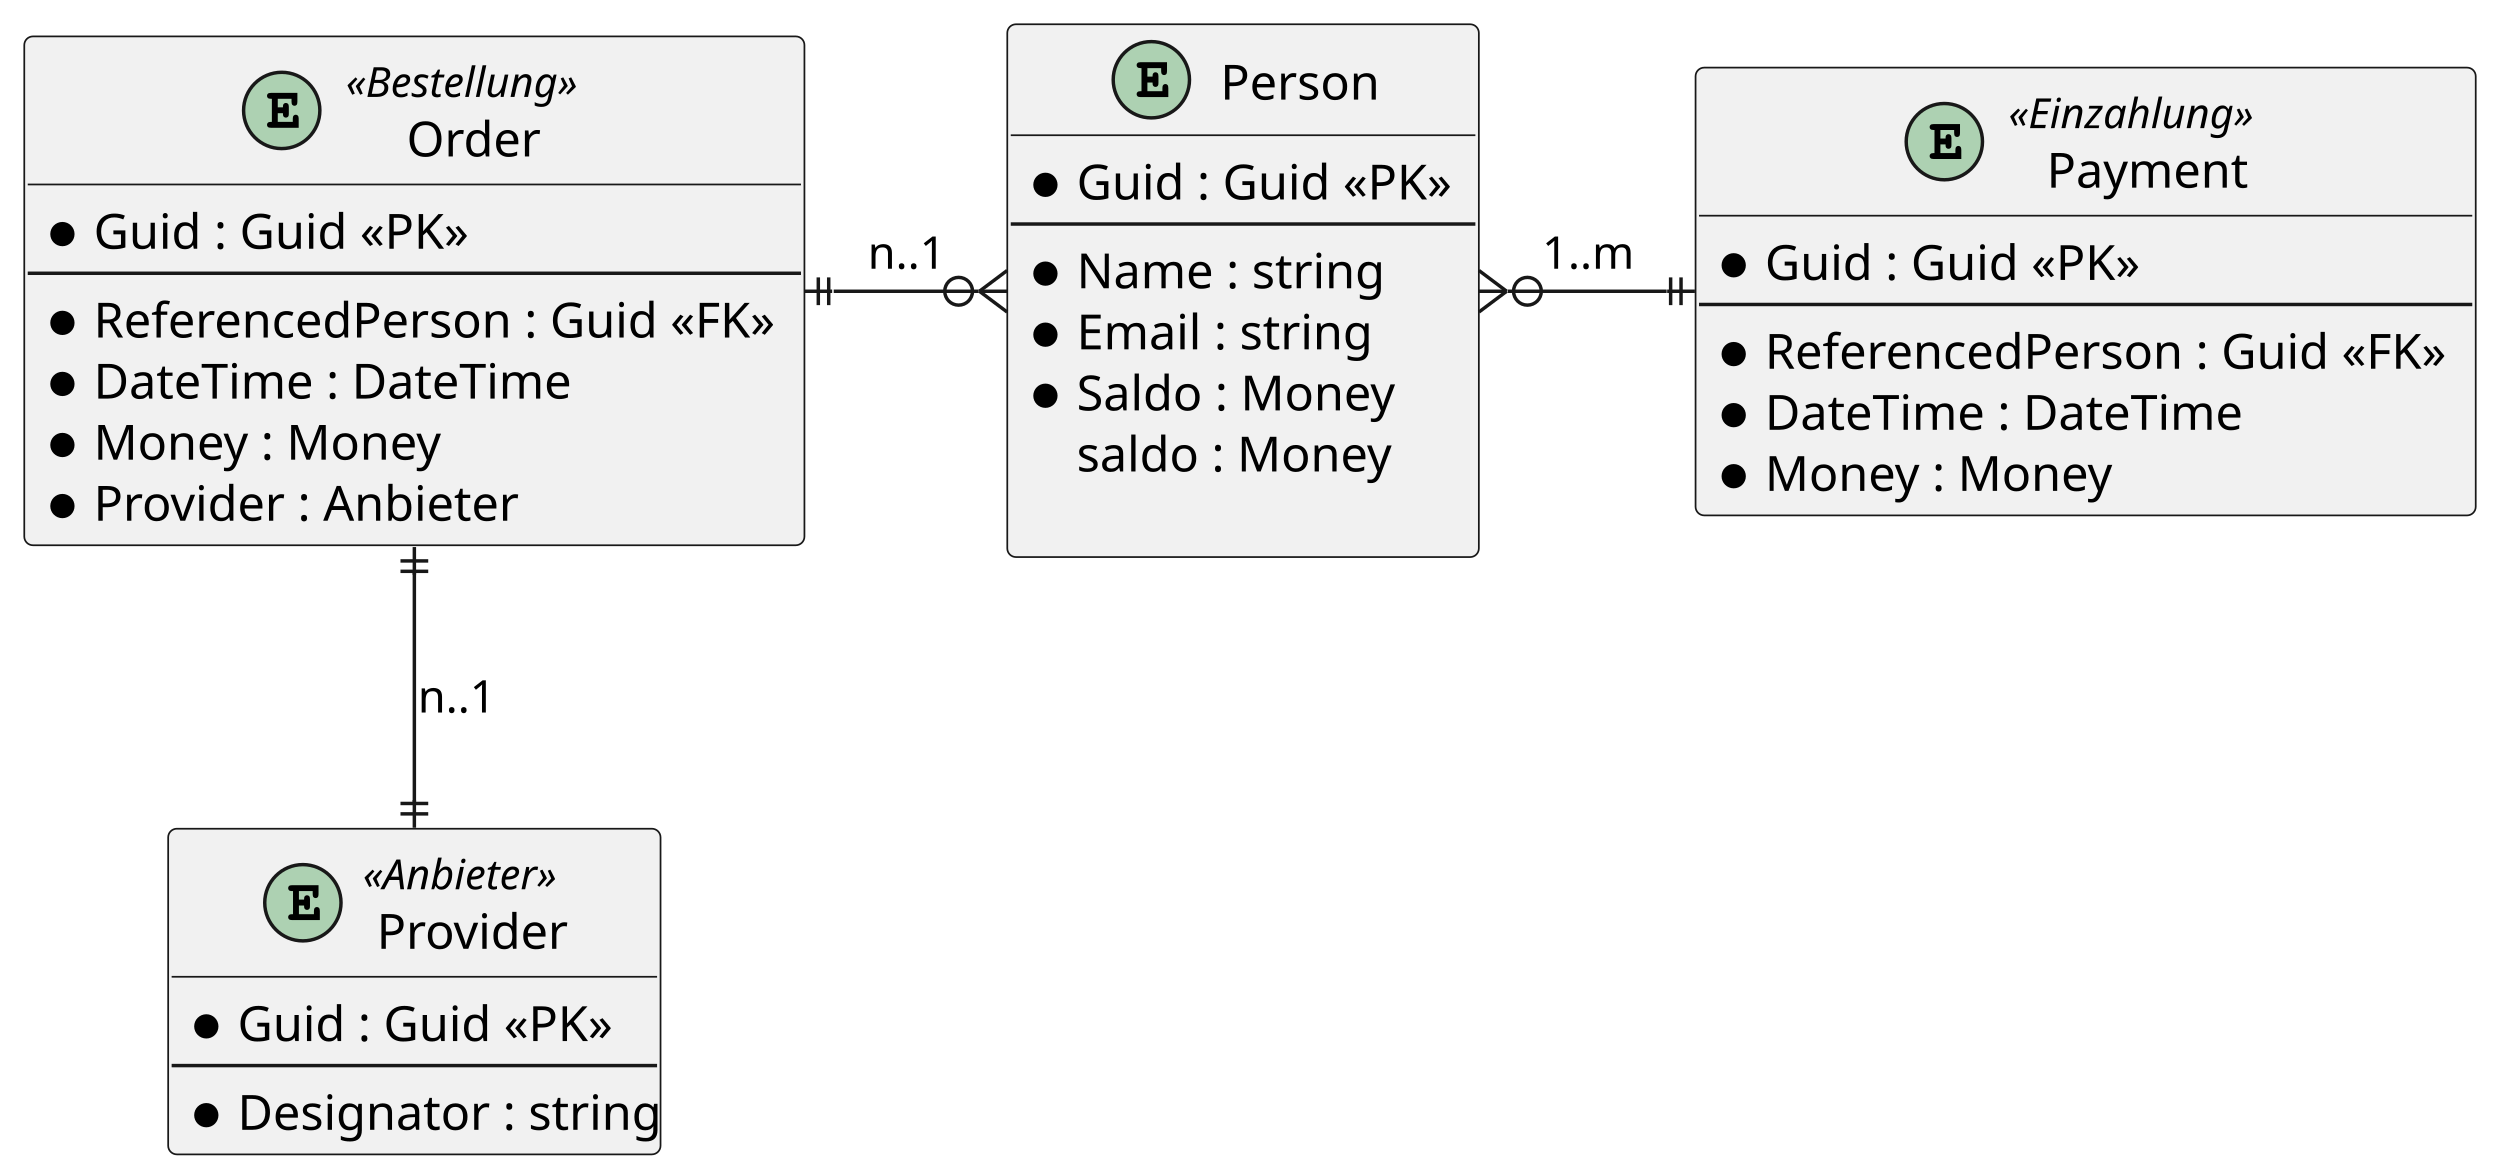
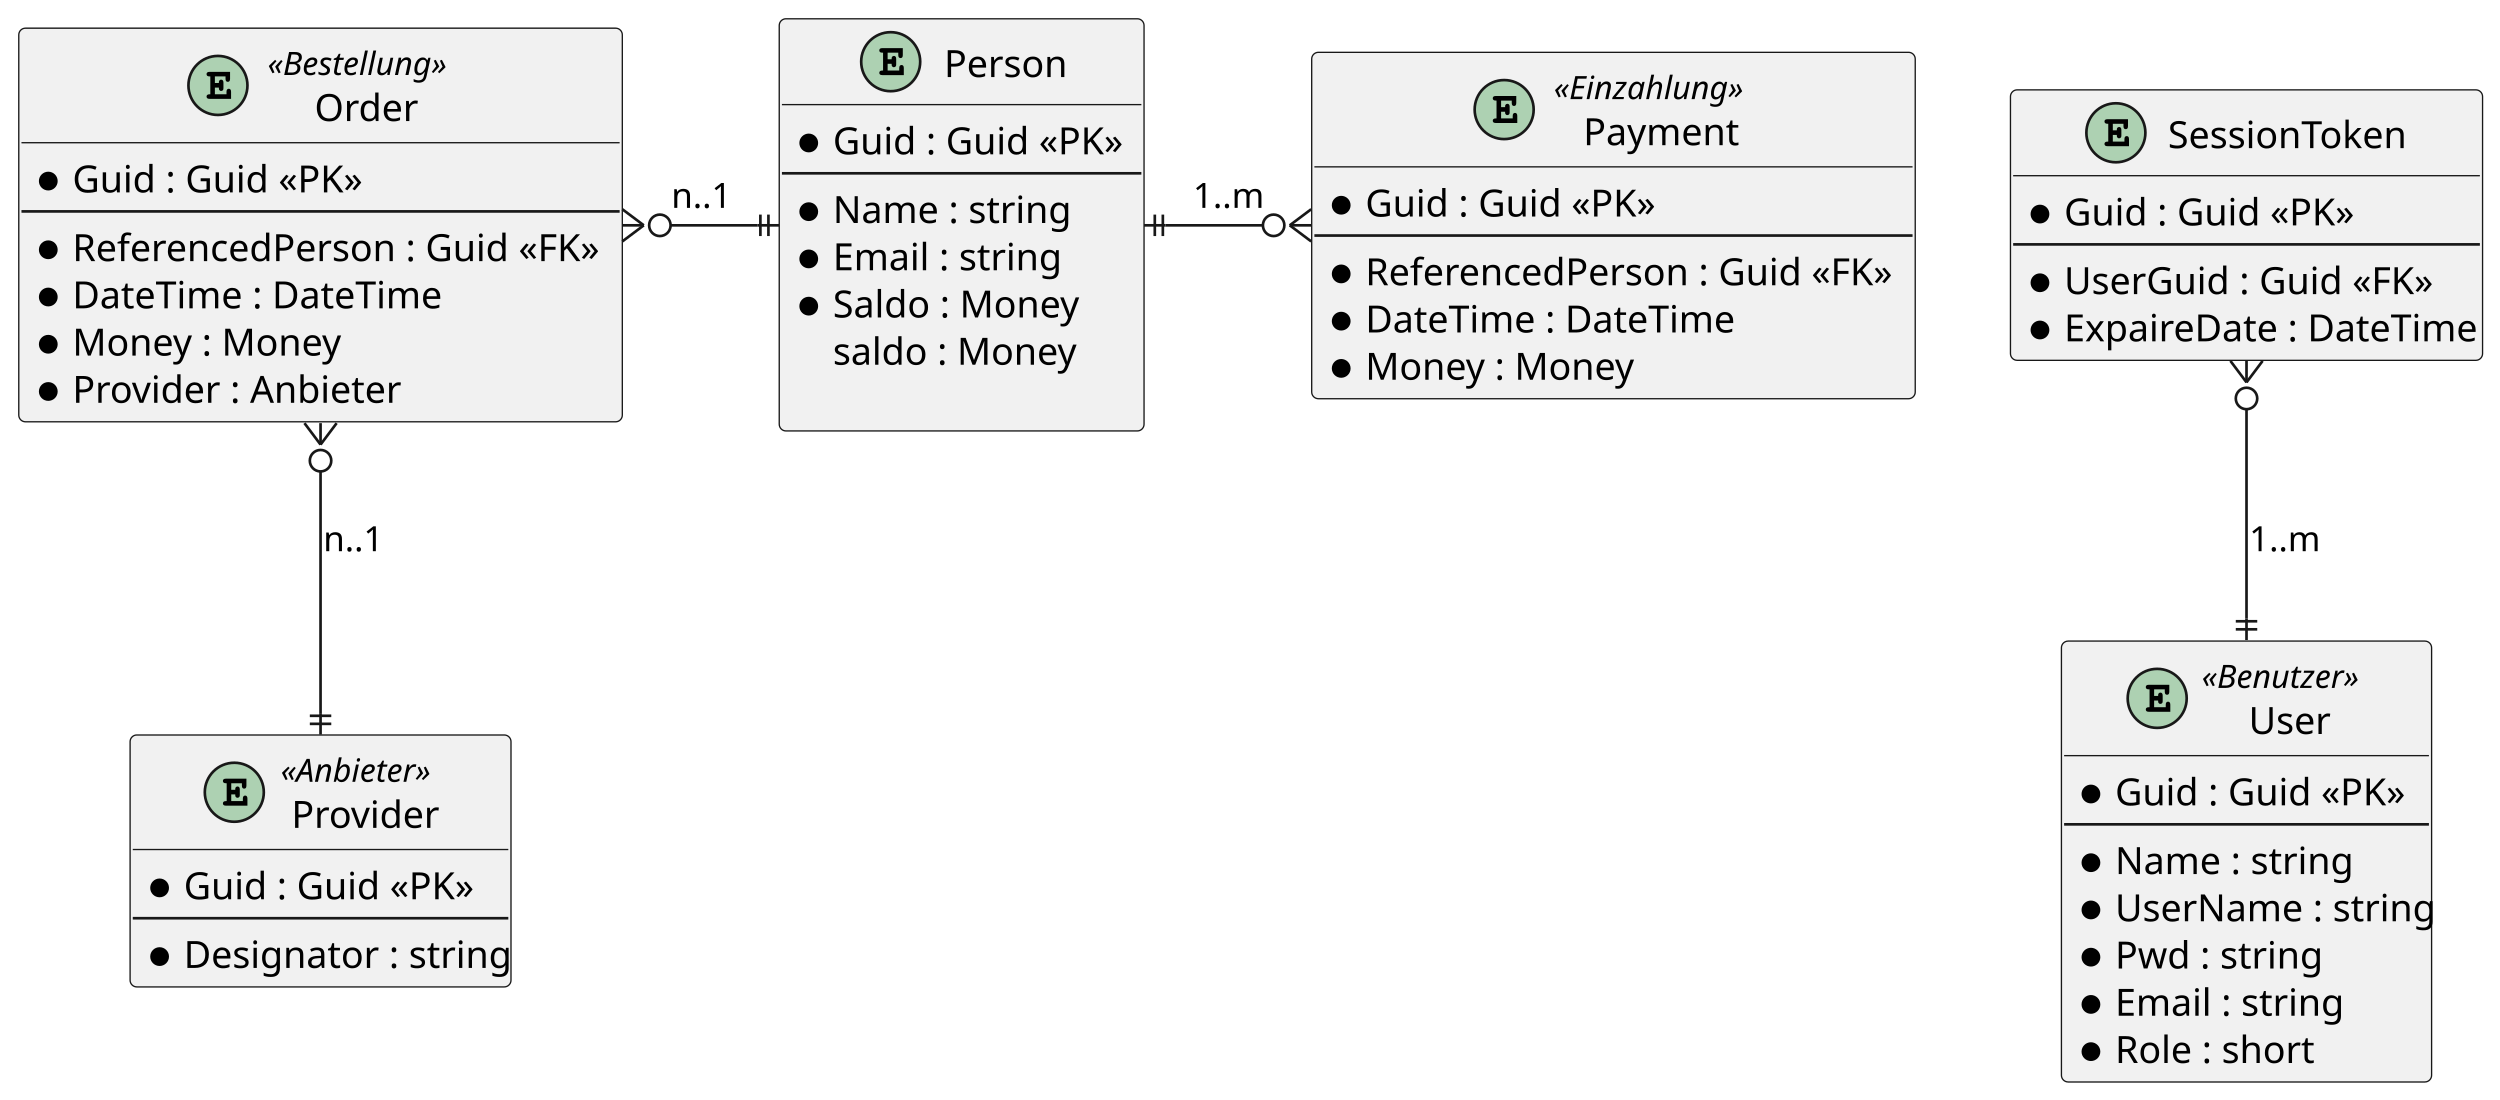
- <svg xmlns="http://www.w3.org/2000/svg" contentStyleType="text/css" height="339px" preserveAspectRatio="none" style="width:721px;height:339px;background:#FFFFFF;" version="1.1" viewBox="0 0 721 339" width="721px" zoomAndPan="magnify">
+ <svg xmlns="http://www.w3.org/2000/svg" contentStyleType="text/css" height="410px" preserveAspectRatio="none" style="width:932px;height:410px;background:#FFFFFF;" version="1.1" viewBox="0 0 932 410" width="932px" zoomAndPan="magnify">
  <defs />
  <g>
    <g id="elem_Provider">
-       <rect codeLine="2" fill="#F1F1F1" height="93.922" id="Provider" rx="2.5" ry="2.5" style="stroke:#181818;stroke-width:0.5;" width="142" x="48.5" y="239" />
-       <ellipse cx="87.35" cy="260.352" fill="#ADD1B2" rx="11" ry="11" style="stroke:#181818;stroke-width:1.0;" />
-       <path d="M86.209,261.148 L86.209,263.648 L90.537,263.648 L90.537,262.727 Q90.537,262.117 90.78,261.852 Q91.022,261.586 91.397,261.586 Q91.772,261.586 92.006,261.852 Q92.241,262.117 92.241,262.727 L92.241,265.352 L84.241,265.352 Q83.616,265.352 83.358,265.117 Q83.1,264.883 83.1,264.492 Q83.1,264.117 83.366,263.883 Q83.631,263.648 84.241,263.648 L84.506,263.648 L84.506,256.992 L84.241,256.992 Q83.616,256.992 83.358,256.758 Q83.1,256.523 83.1,256.133 Q83.1,255.758 83.358,255.523 Q83.616,255.289 84.241,255.289 L91.866,255.289 L91.866,257.883 Q91.866,258.492 91.639,258.75 Q91.412,259.008 91.022,259.008 Q90.647,259.008 90.412,258.75 Q90.178,258.492 90.178,257.883 L90.178,256.992 L86.209,256.992 L86.209,259.445 L87.694,259.445 Q87.694,258.789 87.819,258.602 Q88.084,258.195 88.553,258.195 Q88.928,258.195 89.162,258.453 Q89.397,258.711 89.397,259.32 L89.397,261.289 Q89.397,261.836 89.272,262.023 Q89.006,262.414 88.553,262.414 Q88.084,262.414 87.819,262.008 Q87.694,261.82 87.694,261.148 L86.209,261.148 Z " fill="#000000" />
-       <text fill="#000000" font-family="sans-serif" font-size="12" font-style="italic" lengthAdjust="spacing" textLength="61" x="104.65" y="256.457">«Anbieter»</text>
-       <text fill="#000000" font-family="sans-serif" font-size="14" lengthAdjust="spacing" textLength="53" x="108.65" y="273.627">Provider</text>
-       <line style="stroke:#181818;stroke-width:0.5;" x1="49.5" x2="189.5" y1="281.703" y2="281.703" />
-       <ellipse cx="59.5" cy="296.008" fill="#000000" rx="3" ry="3" style="stroke:#000000;stroke-width:1.0;" />
-       <text fill="#000000" font-family="sans-serif" font-size="14" lengthAdjust="spacing" textLength="110" x="68.5" y="300.236">Guid : Guid «PK»</text>
-       <line style="stroke:#181818;stroke-width:1.0;" x1="49.5" x2="189.5" y1="307.312" y2="307.312" />
-       <ellipse cx="59.5" cy="321.617" fill="#000000" rx="3" ry="3" style="stroke:#000000;stroke-width:1.0;" />
-       <text fill="#000000" font-family="sans-serif" font-size="14" lengthAdjust="spacing" textLength="116" x="68.5" y="325.846">Designator : string</text>
+       <rect codeLine="2" fill="#F1F1F1" height="93.922" id="Provider" rx="2.5" ry="2.5" style="stroke:#181818;stroke-width:0.5;" width="142" x="48.5" y="274" />
+       <ellipse cx="87.35" cy="295.352" fill="#ADD1B2" rx="11" ry="11" style="stroke:#181818;stroke-width:1.0;" />
+       <path d="M86.209,296.148 L86.209,298.648 L90.537,298.648 L90.537,297.727 Q90.537,297.117 90.772,296.852 Q91.022,296.586 91.397,296.586 Q91.772,296.586 92.006,296.852 Q92.241,297.117 92.241,297.727 L92.241,300.352 L84.241,300.352 Q83.616,300.352 83.35,300.117 Q83.1,299.883 83.1,299.492 Q83.1,299.117 83.366,298.883 Q83.631,298.648 84.241,298.648 L84.506,298.648 L84.506,291.992 L84.241,291.992 Q83.616,291.992 83.35,291.758 Q83.1,291.523 83.1,291.133 Q83.1,290.758 83.35,290.523 Q83.616,290.289 84.241,290.289 L91.866,290.289 L91.866,292.883 Q91.866,293.492 91.631,293.758 Q91.412,294.008 91.022,294.008 Q90.647,294.008 90.412,293.758 Q90.178,293.492 90.178,292.883 L90.178,291.992 L86.209,291.992 L86.209,294.445 L87.694,294.445 Q87.694,293.789 87.819,293.602 Q88.084,293.195 88.553,293.195 Q88.928,293.195 89.162,293.461 Q89.397,293.711 89.397,294.32 L89.397,296.289 Q89.397,296.836 89.272,297.023 Q89.006,297.414 88.553,297.414 Q88.084,297.414 87.819,297.008 Q87.694,296.82 87.694,296.148 L86.209,296.148 Z " fill="#000000" />
+       <text fill="#000000" font-family="sans-serif" font-size="12" font-style="italic" lengthAdjust="spacing" textLength="61" x="104.65" y="291.457">«Anbieter»</text>
+       <text fill="#000000" font-family="sans-serif" font-size="14" lengthAdjust="spacing" textLength="53" x="108.65" y="308.627">Provider</text>
+       <line style="stroke:#181818;stroke-width:0.5;" x1="49.5" x2="189.5" y1="316.703" y2="316.703" />
+       <ellipse cx="59.5" cy="331.008" fill="#000000" rx="3" ry="3" style="stroke:#000000;stroke-width:1.0;" />
+       <text fill="#000000" font-family="sans-serif" font-size="14" lengthAdjust="spacing" textLength="110" x="68.5" y="335.236">Guid : Guid «PK»</text>
+       <line style="stroke:#181818;stroke-width:1.0;" x1="49.5" x2="189.5" y1="342.312" y2="342.312" />
+       <ellipse cx="59.5" cy="356.617" fill="#000000" rx="3" ry="3" style="stroke:#000000;stroke-width:1.0;" />
+       <text fill="#000000" font-family="sans-serif" font-size="14" lengthAdjust="spacing" textLength="116" x="68.5" y="360.846">Designator : string</text>
    </g>
    <g id="elem_Person">
      <rect codeLine="8" fill="#F1F1F1" height="153.656" id="Person" rx="2.5" ry="2.5" style="stroke:#181818;stroke-width:0.5;" width="136" x="290.5" y="7" />
      <ellipse cx="332.05" cy="23" fill="#ADD1B2" rx="11" ry="11" style="stroke:#181818;stroke-width:1.0;" />
-       <path d="M330.909,23.797 L330.909,26.297 L335.238,26.297 L335.238,25.375 Q335.238,24.766 335.48,24.5 Q335.722,24.234 336.097,24.234 Q336.472,24.234 336.706,24.5 Q336.941,24.766 336.941,25.375 L336.941,28 L328.941,28 Q328.316,28 328.058,27.766 Q327.8,27.531 327.8,27.141 Q327.8,26.766 328.066,26.531 Q328.331,26.297 328.941,26.297 L329.206,26.297 L329.206,19.641 L328.941,19.641 Q328.316,19.641 328.058,19.406 Q327.8,19.172 327.8,18.781 Q327.8,18.406 328.058,18.172 Q328.316,17.938 328.941,17.938 L336.566,17.938 L336.566,20.531 Q336.566,21.141 336.339,21.398 Q336.113,21.656 335.722,21.656 Q335.347,21.656 335.113,21.398 Q334.878,21.141 334.878,20.531 L334.878,19.641 L330.909,19.641 L330.909,22.094 L332.394,22.094 Q332.394,21.438 332.519,21.25 Q332.784,20.844 333.253,20.844 Q333.628,20.844 333.863,21.102 Q334.097,21.359 334.097,21.969 L334.097,23.938 Q334.097,24.484 333.972,24.672 Q333.706,25.062 333.253,25.062 Q332.784,25.062 332.519,24.656 Q332.394,24.469 332.394,23.797 L330.909,23.797 Z " fill="#000000" />
+       <path d="M330.909,23.797 L330.909,26.297 L335.238,26.297 L335.238,25.375 Q335.238,24.766 335.472,24.5 Q335.722,24.234 336.097,24.234 Q336.472,24.234 336.706,24.5 Q336.941,24.766 336.941,25.375 L336.941,28 L328.941,28 Q328.316,28 328.05,27.766 Q327.8,27.531 327.8,27.141 Q327.8,26.766 328.066,26.531 Q328.331,26.297 328.941,26.297 L329.206,26.297 L329.206,19.641 L328.941,19.641 Q328.316,19.641 328.05,19.406 Q327.8,19.172 327.8,18.781 Q327.8,18.406 328.05,18.172 Q328.316,17.938 328.941,17.938 L336.566,17.938 L336.566,20.531 Q336.566,21.141 336.331,21.406 Q336.113,21.656 335.722,21.656 Q335.347,21.656 335.113,21.406 Q334.878,21.141 334.878,20.531 L334.878,19.641 L330.909,19.641 L330.909,22.094 L332.394,22.094 Q332.394,21.438 332.519,21.25 Q332.784,20.844 333.253,20.844 Q333.628,20.844 333.863,21.109 Q334.097,21.359 334.097,21.969 L334.097,23.938 Q334.097,24.484 333.972,24.672 Q333.706,25.062 333.253,25.062 Q332.784,25.062 332.519,24.656 Q332.394,24.469 332.394,23.797 L330.909,23.797 Z " fill="#000000" />
      <text fill="#000000" font-family="sans-serif" font-size="14" lengthAdjust="spacing" textLength="45" x="351.95" y="28.729">Person</text>
      <line style="stroke:#181818;stroke-width:0.5;" x1="291.5" x2="425.5" y1="39" y2="39" />
      <ellipse cx="301.5" cy="53.305" fill="#000000" rx="3" ry="3" style="stroke:#000000;stroke-width:1.0;" />
      <text fill="#000000" font-family="sans-serif" font-size="14" lengthAdjust="spacing" textLength="110" x="310.5" y="57.533">Guid : Guid «PK»</text>
      <line style="stroke:#181818;stroke-width:1.0;" x1="291.5" x2="425.5" y1="64.609" y2="64.609" />
      <ellipse cx="301.5" cy="78.914" fill="#000000" rx="3" ry="3" style="stroke:#000000;stroke-width:1.0;" />
      <text fill="#000000" font-family="sans-serif" font-size="14" lengthAdjust="spacing" textLength="83" x="310.5" y="83.143">Name : string</text>
      <ellipse cx="301.5" cy="96.523" fill="#000000" rx="3" ry="3" style="stroke:#000000;stroke-width:1.0;" />
      <text fill="#000000" font-family="sans-serif" font-size="14" lengthAdjust="spacing" textLength="81" x="310.5" y="100.752">Email : string</text>
      <ellipse cx="301.5" cy="114.133" fill="#000000" rx="3" ry="3" style="stroke:#000000;stroke-width:1.0;" />
      <text fill="#000000" font-family="sans-serif" font-size="14" lengthAdjust="spacing" textLength="90" x="310.5" y="118.361">Saldo : Money</text>
      <text fill="#000000" font-family="sans-serif" font-size="14" lengthAdjust="spacing" textLength="88" x="310.5" y="135.971">saldo : Money</text>
      <text fill="#000000" font-family="sans-serif" font-size="14" lengthAdjust="spacing" textLength="4" x="310.5" y="153.58"> </text>
    </g>
    <g id="elem_Order">
      <rect codeLine="18" fill="#F1F1F1" height="146.75" id="Order" rx="2.5" ry="2.5" style="stroke:#181818;stroke-width:0.5;" width="225" x="7" y="10.5" />
      <ellipse cx="81.25" cy="31.852" fill="#ADD1B2" rx="11" ry="11" style="stroke:#181818;stroke-width:1.0;" />
-       <path d="M80.109,32.648 L80.109,35.148 L84.438,35.148 L84.438,34.227 Q84.438,33.617 84.68,33.352 Q84.922,33.086 85.297,33.086 Q85.672,33.086 85.906,33.352 Q86.141,33.617 86.141,34.227 L86.141,36.852 L78.141,36.852 Q77.516,36.852 77.258,36.617 Q77,36.383 77,35.992 Q77,35.617 77.266,35.383 Q77.531,35.148 78.141,35.148 L78.406,35.148 L78.406,28.492 L78.141,28.492 Q77.516,28.492 77.258,28.258 Q77,28.023 77,27.633 Q77,27.258 77.258,27.023 Q77.516,26.789 78.141,26.789 L85.766,26.789 L85.766,29.383 Q85.766,29.992 85.539,30.25 Q85.312,30.508 84.922,30.508 Q84.547,30.508 84.312,30.25 Q84.078,29.992 84.078,29.383 L84.078,28.492 L80.109,28.492 L80.109,30.945 L81.594,30.945 Q81.594,30.289 81.719,30.102 Q81.984,29.695 82.453,29.695 Q82.828,29.695 83.062,29.953 Q83.297,30.211 83.297,30.82 L83.297,32.789 Q83.297,33.336 83.172,33.523 Q82.906,33.914 82.453,33.914 Q81.984,33.914 81.719,33.508 Q81.594,33.32 81.594,32.648 L80.109,32.648 Z " fill="#000000" />
+       <path d="M80.109,32.648 L80.109,35.148 L84.438,35.148 L84.438,34.227 Q84.438,33.617 84.672,33.352 Q84.922,33.086 85.297,33.086 Q85.672,33.086 85.906,33.352 Q86.141,33.617 86.141,34.227 L86.141,36.852 L78.141,36.852 Q77.516,36.852 77.25,36.617 Q77,36.383 77,35.992 Q77,35.617 77.266,35.383 Q77.531,35.148 78.141,35.148 L78.406,35.148 L78.406,28.492 L78.141,28.492 Q77.516,28.492 77.25,28.258 Q77,28.023 77,27.633 Q77,27.258 77.25,27.023 Q77.516,26.789 78.141,26.789 L85.766,26.789 L85.766,29.383 Q85.766,29.992 85.531,30.258 Q85.312,30.508 84.922,30.508 Q84.547,30.508 84.312,30.258 Q84.078,29.992 84.078,29.383 L84.078,28.492 L80.109,28.492 L80.109,30.945 L81.594,30.945 Q81.594,30.289 81.719,30.102 Q81.984,29.695 82.453,29.695 Q82.828,29.695 83.062,29.961 Q83.297,30.211 83.297,30.82 L83.297,32.789 Q83.297,33.336 83.172,33.523 Q82.906,33.914 82.453,33.914 Q81.984,33.914 81.719,33.508 Q81.594,33.32 81.594,32.648 L80.109,32.648 Z " fill="#000000" />
      <text fill="#000000" font-family="sans-serif" font-size="12" font-style="italic" lengthAdjust="spacing" textLength="72" x="99.75" y="27.957">«Bestellung»</text>
      <text fill="#000000" font-family="sans-serif" font-size="14" lengthAdjust="spacing" textLength="37" x="117.25" y="45.127">Order</text>
      <line style="stroke:#181818;stroke-width:0.5;" x1="8" x2="231" y1="53.203" y2="53.203" />
      <ellipse cx="18" cy="67.508" fill="#000000" rx="3" ry="3" style="stroke:#000000;stroke-width:1.0;" />
      <text fill="#000000" font-family="sans-serif" font-size="14" lengthAdjust="spacing" textLength="110" x="27" y="71.736">Guid : Guid «PK»</text>
      <line style="stroke:#181818;stroke-width:1.0;" x1="8" x2="231" y1="78.812" y2="78.812" />
      <ellipse cx="18" cy="93.117" fill="#000000" rx="3" ry="3" style="stroke:#000000;stroke-width:1.0;" />
      <text fill="#000000" font-family="sans-serif" font-size="14" lengthAdjust="spacing" textLength="199" x="27" y="97.346">ReferencedPerson : Guid «FK»</text>
      <ellipse cx="18" cy="110.727" fill="#000000" rx="3" ry="3" style="stroke:#000000;stroke-width:1.0;" />
      <text fill="#000000" font-family="sans-serif" font-size="14" lengthAdjust="spacing" textLength="134" x="27" y="114.955">DateTime : DateTime</text>
      <ellipse cx="18" cy="128.336" fill="#000000" rx="3" ry="3" style="stroke:#000000;stroke-width:1.0;" />
      <text fill="#000000" font-family="sans-serif" font-size="14" lengthAdjust="spacing" textLength="96" x="27" y="132.565">Money : Money</text>
      <ellipse cx="18" cy="145.945" fill="#000000" rx="3" ry="3" style="stroke:#000000;stroke-width:1.0;" />
      <text fill="#000000" font-family="sans-serif" font-size="14" lengthAdjust="spacing" textLength="118" x="27" y="150.174">Provider : Anbieter</text>
    </g>
    <g id="elem_Payment">
      <rect codeLine="27" fill="#F1F1F1" height="129.141" id="Payment" rx="2.5" ry="2.5" style="stroke:#181818;stroke-width:0.5;" width="225" x="489" y="19.5" />
      <ellipse cx="560.75" cy="40.852" fill="#ADD1B2" rx="11" ry="11" style="stroke:#181818;stroke-width:1.0;" />
-       <path d="M559.609,41.648 L559.609,44.148 L563.938,44.148 L563.938,43.227 Q563.938,42.617 564.18,42.352 Q564.422,42.086 564.797,42.086 Q565.172,42.086 565.406,42.352 Q565.641,42.617 565.641,43.227 L565.641,45.852 L557.641,45.852 Q557.016,45.852 556.758,45.617 Q556.5,45.383 556.5,44.992 Q556.5,44.617 556.766,44.383 Q557.031,44.148 557.641,44.148 L557.906,44.148 L557.906,37.492 L557.641,37.492 Q557.016,37.492 556.758,37.258 Q556.5,37.023 556.5,36.633 Q556.5,36.258 556.758,36.023 Q557.016,35.789 557.641,35.789 L565.266,35.789 L565.266,38.383 Q565.266,38.992 565.039,39.25 Q564.812,39.508 564.422,39.508 Q564.047,39.508 563.812,39.25 Q563.578,38.992 563.578,38.383 L563.578,37.492 L559.609,37.492 L559.609,39.945 L561.094,39.945 Q561.094,39.289 561.219,39.102 Q561.484,38.695 561.953,38.695 Q562.328,38.695 562.562,38.953 Q562.797,39.211 562.797,39.82 L562.797,41.789 Q562.797,42.336 562.672,42.523 Q562.406,42.914 561.953,42.914 Q561.484,42.914 561.219,42.508 Q561.094,42.32 561.094,41.648 L559.609,41.648 Z " fill="#000000" />
+       <path d="M559.609,41.648 L559.609,44.148 L563.938,44.148 L563.938,43.227 Q563.938,42.617 564.172,42.352 Q564.422,42.086 564.797,42.086 Q565.172,42.086 565.406,42.352 Q565.641,42.617 565.641,43.227 L565.641,45.852 L557.641,45.852 Q557.016,45.852 556.75,45.617 Q556.5,45.383 556.5,44.992 Q556.5,44.617 556.766,44.383 Q557.031,44.148 557.641,44.148 L557.906,44.148 L557.906,37.492 L557.641,37.492 Q557.016,37.492 556.75,37.258 Q556.5,37.023 556.5,36.633 Q556.5,36.258 556.75,36.023 Q557.016,35.789 557.641,35.789 L565.266,35.789 L565.266,38.383 Q565.266,38.992 565.031,39.258 Q564.812,39.508 564.422,39.508 Q564.047,39.508 563.812,39.258 Q563.578,38.992 563.578,38.383 L563.578,37.492 L559.609,37.492 L559.609,39.945 L561.094,39.945 Q561.094,39.289 561.219,39.102 Q561.484,38.695 561.953,38.695 Q562.328,38.695 562.562,38.961 Q562.797,39.211 562.797,39.82 L562.797,41.789 Q562.797,42.336 562.672,42.523 Q562.406,42.914 561.953,42.914 Q561.484,42.914 561.219,42.508 Q561.094,42.32 561.094,41.648 L559.609,41.648 Z " fill="#000000" />
      <text fill="#000000" font-family="sans-serif" font-size="12" font-style="italic" lengthAdjust="spacing" textLength="77" x="579.25" y="36.957">«Einzahlung»</text>
      <text fill="#000000" font-family="sans-serif" font-size="14" lengthAdjust="spacing" textLength="55" x="590.25" y="54.127">Payment</text>
      <line style="stroke:#181818;stroke-width:0.5;" x1="490" x2="713" y1="62.203" y2="62.203" />
      <ellipse cx="500" cy="76.508" fill="#000000" rx="3" ry="3" style="stroke:#000000;stroke-width:1.0;" />
      <text fill="#000000" font-family="sans-serif" font-size="14" lengthAdjust="spacing" textLength="110" x="509" y="80.736">Guid : Guid «PK»</text>
      <line style="stroke:#181818;stroke-width:1.0;" x1="490" x2="713" y1="87.812" y2="87.812" />
      <ellipse cx="500" cy="102.117" fill="#000000" rx="3" ry="3" style="stroke:#000000;stroke-width:1.0;" />
      <text fill="#000000" font-family="sans-serif" font-size="14" lengthAdjust="spacing" textLength="199" x="509" y="106.346">ReferencedPerson : Guid «FK»</text>
      <ellipse cx="500" cy="119.727" fill="#000000" rx="3" ry="3" style="stroke:#000000;stroke-width:1.0;" />
      <text fill="#000000" font-family="sans-serif" font-size="14" lengthAdjust="spacing" textLength="134" x="509" y="123.955">DateTime : DateTime</text>
      <ellipse cx="500" cy="137.336" fill="#000000" rx="3" ry="3" style="stroke:#000000;stroke-width:1.0;" />
      <text fill="#000000" font-family="sans-serif" font-size="14" lengthAdjust="spacing" textLength="96" x="509" y="141.565">Money : Money</text>
    </g>
+     <g id="elem_User">
+       <rect codeLine="35" fill="#F1F1F1" height="164.359" id="User" rx="2.5" ry="2.5" style="stroke:#181818;stroke-width:0.5;" width="138" x="768.5" y="239" />
+       <ellipse cx="804.2" cy="260.352" fill="#ADD1B2" rx="11" ry="11" style="stroke:#181818;stroke-width:1.0;" />
+       <path d="M803.059,261.148 L803.059,263.648 L807.388,263.648 L807.388,262.727 Q807.388,262.117 807.622,261.852 Q807.872,261.586 808.247,261.586 Q808.622,261.586 808.856,261.852 Q809.091,262.117 809.091,262.727 L809.091,265.352 L801.091,265.352 Q800.466,265.352 800.2,265.117 Q799.95,264.883 799.95,264.492 Q799.95,264.117 800.216,263.883 Q800.481,263.648 801.091,263.648 L801.356,263.648 L801.356,256.992 L801.091,256.992 Q800.466,256.992 800.2,256.758 Q799.95,256.523 799.95,256.133 Q799.95,255.758 800.2,255.523 Q800.466,255.289 801.091,255.289 L808.716,255.289 L808.716,257.883 Q808.716,258.492 808.481,258.758 Q808.263,259.008 807.872,259.008 Q807.497,259.008 807.263,258.758 Q807.028,258.492 807.028,257.883 L807.028,256.992 L803.059,256.992 L803.059,259.445 L804.544,259.445 Q804.544,258.789 804.669,258.602 Q804.934,258.195 805.403,258.195 Q805.778,258.195 806.013,258.461 Q806.247,258.711 806.247,259.32 L806.247,261.289 Q806.247,261.836 806.122,262.023 Q805.856,262.414 805.403,262.414 Q804.934,262.414 804.669,262.008 Q804.544,261.82 804.544,261.148 L803.059,261.148 Z " fill="#000000" />
+       <text fill="#000000" font-family="sans-serif" font-size="12" font-style="italic" lengthAdjust="spacing" textLength="64" x="820.8" y="256.457">«Benutzer»</text>
+       <text fill="#000000" font-family="sans-serif" font-size="14" lengthAdjust="spacing" textLength="29" x="838.3" y="273.627">User</text>
+       <line style="stroke:#181818;stroke-width:0.5;" x1="769.5" x2="905.5" y1="281.703" y2="281.703" />
+       <ellipse cx="779.5" cy="296.008" fill="#000000" rx="3" ry="3" style="stroke:#000000;stroke-width:1.0;" />
+       <text fill="#000000" font-family="sans-serif" font-size="14" lengthAdjust="spacing" textLength="110" x="788.5" y="300.236">Guid : Guid «PK»</text>
+       <line style="stroke:#181818;stroke-width:1.0;" x1="769.5" x2="905.5" y1="307.312" y2="307.312" />
+       <ellipse cx="779.5" cy="321.617" fill="#000000" rx="3" ry="3" style="stroke:#000000;stroke-width:1.0;" />
+       <text fill="#000000" font-family="sans-serif" font-size="14" lengthAdjust="spacing" textLength="83" x="788.5" y="325.846">Name : string</text>
+       <ellipse cx="779.5" cy="339.227" fill="#000000" rx="3" ry="3" style="stroke:#000000;stroke-width:1.0;" />
+       <text fill="#000000" font-family="sans-serif" font-size="14" lengthAdjust="spacing" textLength="112" x="788.5" y="343.455">UserName : string</text>
+       <ellipse cx="779.5" cy="356.836" fill="#000000" rx="3" ry="3" style="stroke:#000000;stroke-width:1.0;" />
+       <text fill="#000000" font-family="sans-serif" font-size="14" lengthAdjust="spacing" textLength="73" x="788.5" y="361.065">Pwd : string</text>
+       <ellipse cx="779.5" cy="374.445" fill="#000000" rx="3" ry="3" style="stroke:#000000;stroke-width:1.0;" />
+       <text fill="#000000" font-family="sans-serif" font-size="14" lengthAdjust="spacing" textLength="81" x="788.5" y="378.674">Email : string</text>
+       <ellipse cx="779.5" cy="392.055" fill="#000000" rx="3" ry="3" style="stroke:#000000;stroke-width:1.0;" />
+       <text fill="#000000" font-family="sans-serif" font-size="14" lengthAdjust="spacing" textLength="73" x="788.5" y="396.283">Role : short</text>
+     </g>
+     <g id="elem_SessionToken">
+       <rect codeLine="45" fill="#F1F1F1" height="100.828" id="SessionToken" rx="2.5" ry="2.5" style="stroke:#181818;stroke-width:0.5;" width="176" x="749.5" y="33.5" />
+       <ellipse cx="788.8" cy="49.5" fill="#ADD1B2" rx="11" ry="11" style="stroke:#181818;stroke-width:1.0;" />
+       <path d="M787.659,50.297 L787.659,52.797 L791.987,52.797 L791.987,51.875 Q791.987,51.266 792.222,51 Q792.472,50.734 792.847,50.734 Q793.222,50.734 793.456,51 Q793.691,51.266 793.691,51.875 L793.691,54.5 L785.691,54.5 Q785.066,54.5 784.8,54.266 Q784.55,54.031 784.55,53.641 Q784.55,53.266 784.816,53.031 Q785.081,52.797 785.691,52.797 L785.956,52.797 L785.956,46.141 L785.691,46.141 Q785.066,46.141 784.8,45.906 Q784.55,45.672 784.55,45.281 Q784.55,44.906 784.8,44.672 Q785.066,44.438 785.691,44.438 L793.316,44.438 L793.316,47.031 Q793.316,47.641 793.081,47.906 Q792.862,48.156 792.472,48.156 Q792.097,48.156 791.862,47.906 Q791.628,47.641 791.628,47.031 L791.628,46.141 L787.659,46.141 L787.659,48.594 L789.144,48.594 Q789.144,47.938 789.269,47.75 Q789.534,47.344 790.003,47.344 Q790.378,47.344 790.612,47.609 Q790.847,47.859 790.847,48.469 L790.847,50.438 Q790.847,50.984 790.722,51.172 Q790.456,51.562 790.003,51.562 Q789.534,51.562 789.269,51.156 Q789.144,50.969 789.144,50.297 L787.659,50.297 Z " fill="#000000" />
+       <text fill="#000000" font-family="sans-serif" font-size="14" lengthAdjust="spacing" textLength="90" x="808.2" y="55.228">SessionToken</text>
+       <line style="stroke:#181818;stroke-width:0.5;" x1="750.5" x2="924.5" y1="65.5" y2="65.5" />
+       <ellipse cx="760.5" cy="79.805" fill="#000000" rx="3" ry="3" style="stroke:#000000;stroke-width:1.0;" />
+       <text fill="#000000" font-family="sans-serif" font-size="14" lengthAdjust="spacing" textLength="110" x="769.5" y="84.033">Guid : Guid «PK»</text>
+       <line style="stroke:#181818;stroke-width:1.0;" x1="750.5" x2="924.5" y1="91.109" y2="91.109" />
+       <ellipse cx="760.5" cy="105.414" fill="#000000" rx="3" ry="3" style="stroke:#000000;stroke-width:1.0;" />
+       <text fill="#000000" font-family="sans-serif" font-size="14" lengthAdjust="spacing" textLength="139" x="769.5" y="109.643">UserGuid : Guid «FK»</text>
+       <ellipse cx="760.5" cy="123.023" fill="#000000" rx="3" ry="3" style="stroke:#000000;stroke-width:1.0;" />
+       <text fill="#000000" font-family="sans-serif" font-size="14" lengthAdjust="spacing" textLength="150" x="769.5" y="127.252">ExpaireDate : DateTime</text>
+     </g>
    <g id="link_Order_Person">
-       <path codeLine="35" d="M240.44,84 C254.68,84 268.89,84 282.26,84 " fill="none" id="Order-Person" style="stroke:#181818;stroke-width:1.0;" />
-       <line style="stroke:#181818;stroke-width:1.0;" x1="282.47" x2="290.47" y1="84" y2="78" />
-       <line style="stroke:#181818;stroke-width:1.0;" x1="282.47" x2="290.47" y1="84" y2="90" />
+       <path codeLine="52" d="M250,84 C269.98,84 264.22,84 282.47,84 " fill="none" id="Order-Person" style="stroke:#181818;stroke-width:1.0;" />
+       <line style="stroke:#181818;stroke-width:1.0;" x1="240" x2="232" y1="84" y2="90" />
+       <line style="stroke:#181818;stroke-width:1.0;" x1="240" x2="232" y1="84" y2="78" />
+       <line style="stroke:#181818;stroke-width:1.0;" x1="240" x2="232" y1="84" y2="84" />
+       <ellipse cx="246" cy="84" fill="none" rx="4" ry="4" style="stroke:#181818;stroke-width:1.0;" />
+       <line style="stroke:#181818;stroke-width:1.0;" x1="286.47" x2="286.47" y1="80" y2="88" />
+       <line style="stroke:#181818;stroke-width:1.0;" x1="283.47" x2="283.47" y1="80" y2="88" />
      <line style="stroke:#181818;stroke-width:1.0;" x1="282.47" x2="290.47" y1="84" y2="84" />
-       <ellipse cx="276.47" cy="84" fill="none" rx="4" ry="4" style="stroke:#181818;stroke-width:1.0;" />
-       <line style="stroke:#181818;stroke-width:1.0;" x1="236" x2="236" y1="88" y2="80" />
-       <line style="stroke:#181818;stroke-width:1.0;" x1="239" x2="239" y1="88" y2="80" />
-       <line style="stroke:#181818;stroke-width:1.0;" x1="240" x2="232" y1="84" y2="84" />
      <text fill="#000000" font-family="sans-serif" font-size="13" lengthAdjust="spacing" textLength="22" x="250.25" y="77.495">n..1</text>
    </g>
    <g id="link_Person_Payment">
-       <path codeLine="36" d="M434.81,84 C449.42,84 465.05,84 480.66,84 " fill="none" id="Person-Payment" style="stroke:#181818;stroke-width:1.0;" />
-       <line style="stroke:#181818;stroke-width:1.0;" x1="484.81" x2="484.81" y1="80" y2="88" />
-       <line style="stroke:#181818;stroke-width:1.0;" x1="481.81" x2="481.81" y1="80" y2="88" />
+       <path codeLine="53" d="M434.51,84 C453.89,84 449.53,84 470.81,84 " fill="none" id="Person-Payment" style="stroke:#181818;stroke-width:1.0;" />
+       <line style="stroke:#181818;stroke-width:1.0;" x1="430.51" x2="430.51" y1="88" y2="80" />
+       <line style="stroke:#181818;stroke-width:1.0;" x1="433.51" x2="433.51" y1="88" y2="80" />
+       <line style="stroke:#181818;stroke-width:1.0;" x1="434.51" x2="426.51" y1="84" y2="84" />
+       <line style="stroke:#181818;stroke-width:1.0;" x1="480.81" x2="488.81" y1="84" y2="78" />
+       <line style="stroke:#181818;stroke-width:1.0;" x1="480.81" x2="488.81" y1="84" y2="90" />
      <line style="stroke:#181818;stroke-width:1.0;" x1="480.81" x2="488.81" y1="84" y2="84" />
-       <line style="stroke:#181818;stroke-width:1.0;" x1="434.51" x2="426.51" y1="84" y2="90" />
-       <line style="stroke:#181818;stroke-width:1.0;" x1="434.51" x2="426.51" y1="84" y2="78" />
-       <line style="stroke:#181818;stroke-width:1.0;" x1="434.51" x2="426.51" y1="84" y2="84" />
-       <ellipse cx="440.51" cy="84" fill="none" rx="4" ry="4" style="stroke:#181818;stroke-width:1.0;" />
+       <ellipse cx="474.81" cy="84" fill="none" rx="4" ry="4" style="stroke:#181818;stroke-width:1.0;" />
      <text fill="#000000" font-family="sans-serif" font-size="13" lengthAdjust="spacing" textLength="26" x="444.75" y="77.495">1..m</text>
    </g>
    <g id="link_Order_Provider">
-       <path codeLine="37" d="M119.5,164.8 C119.5,187.25 119.5,211.12 119.5,231.62 " fill="none" id="Order-Provider" style="stroke:#181818;stroke-width:1.0;" />
-       <line style="stroke:#181818;stroke-width:1.0;" x1="123.5" x2="115.5" y1="234.72" y2="234.72" />
-       <line style="stroke:#181818;stroke-width:1.0;" x1="123.5" x2="115.5" y1="231.72" y2="231.72" />
-       <line style="stroke:#181818;stroke-width:1.0;" x1="119.5" x2="119.5" y1="230.72" y2="238.72" />
-       <line style="stroke:#181818;stroke-width:1.0;" x1="115.5" x2="123.5" y1="161.77" y2="161.77" />
-       <line style="stroke:#181818;stroke-width:1.0;" x1="115.5" x2="123.5" y1="164.77" y2="164.77" />
-       <line style="stroke:#181818;stroke-width:1.0;" x1="119.5" x2="119.5" y1="165.77" y2="157.77" />
+       <path codeLine="54" d="M119.5,175.75 C119.5,213.62 119.5,232.8 119.5,265.85 " fill="none" id="Order-Provider" style="stroke:#181818;stroke-width:1.0;" />
+       <line style="stroke:#181818;stroke-width:1.0;" x1="119.5" x2="113.5" y1="165.75" y2="157.75" />
+       <line style="stroke:#181818;stroke-width:1.0;" x1="119.5" x2="125.5" y1="165.75" y2="157.75" />
+       <line style="stroke:#181818;stroke-width:1.0;" x1="119.5" x2="119.5" y1="165.75" y2="157.75" />
+       <ellipse cx="119.5" cy="171.75" fill="none" rx="4" ry="4" style="stroke:#181818;stroke-width:1.0;" />
+       <line style="stroke:#181818;stroke-width:1.0;" x1="123.5" x2="115.5" y1="269.85" y2="269.85" />
+       <line style="stroke:#181818;stroke-width:1.0;" x1="123.5" x2="115.5" y1="266.85" y2="266.85" />
+       <line style="stroke:#181818;stroke-width:1.0;" x1="119.5" x2="119.5" y1="265.85" y2="273.85" />
      <text fill="#000000" font-family="sans-serif" font-size="13" lengthAdjust="spacing" textLength="22" x="120.5" y="205.495">n..1</text>
+     </g>
+     <g id="link_SessionToken_User">
+       <path codeLine="56" d="M837.5,152.55 C837.5,182.71 837.5,195.98 837.5,230.61 " fill="none" id="SessionToken-User" style="stroke:#181818;stroke-width:1.0;" />
+       <line style="stroke:#181818;stroke-width:1.0;" x1="837.5" x2="831.5" y1="142.55" y2="134.55" />
+       <line style="stroke:#181818;stroke-width:1.0;" x1="837.5" x2="843.5" y1="142.55" y2="134.55" />
+       <line style="stroke:#181818;stroke-width:1.0;" x1="837.5" x2="837.5" y1="142.55" y2="134.55" />
+       <ellipse cx="837.5" cy="148.55" fill="none" rx="4" ry="4" style="stroke:#181818;stroke-width:1.0;" />
+       <line style="stroke:#181818;stroke-width:1.0;" x1="841.5" x2="833.5" y1="234.61" y2="234.61" />
+       <line style="stroke:#181818;stroke-width:1.0;" x1="841.5" x2="833.5" y1="231.61" y2="231.61" />
+       <line style="stroke:#181818;stroke-width:1.0;" x1="837.5" x2="837.5" y1="230.61" y2="238.61" />
+       <text fill="#000000" font-family="sans-serif" font-size="13" lengthAdjust="spacing" textLength="26" x="838.5" y="205.495">1..m</text>
    </g>
  </g>
</svg>
